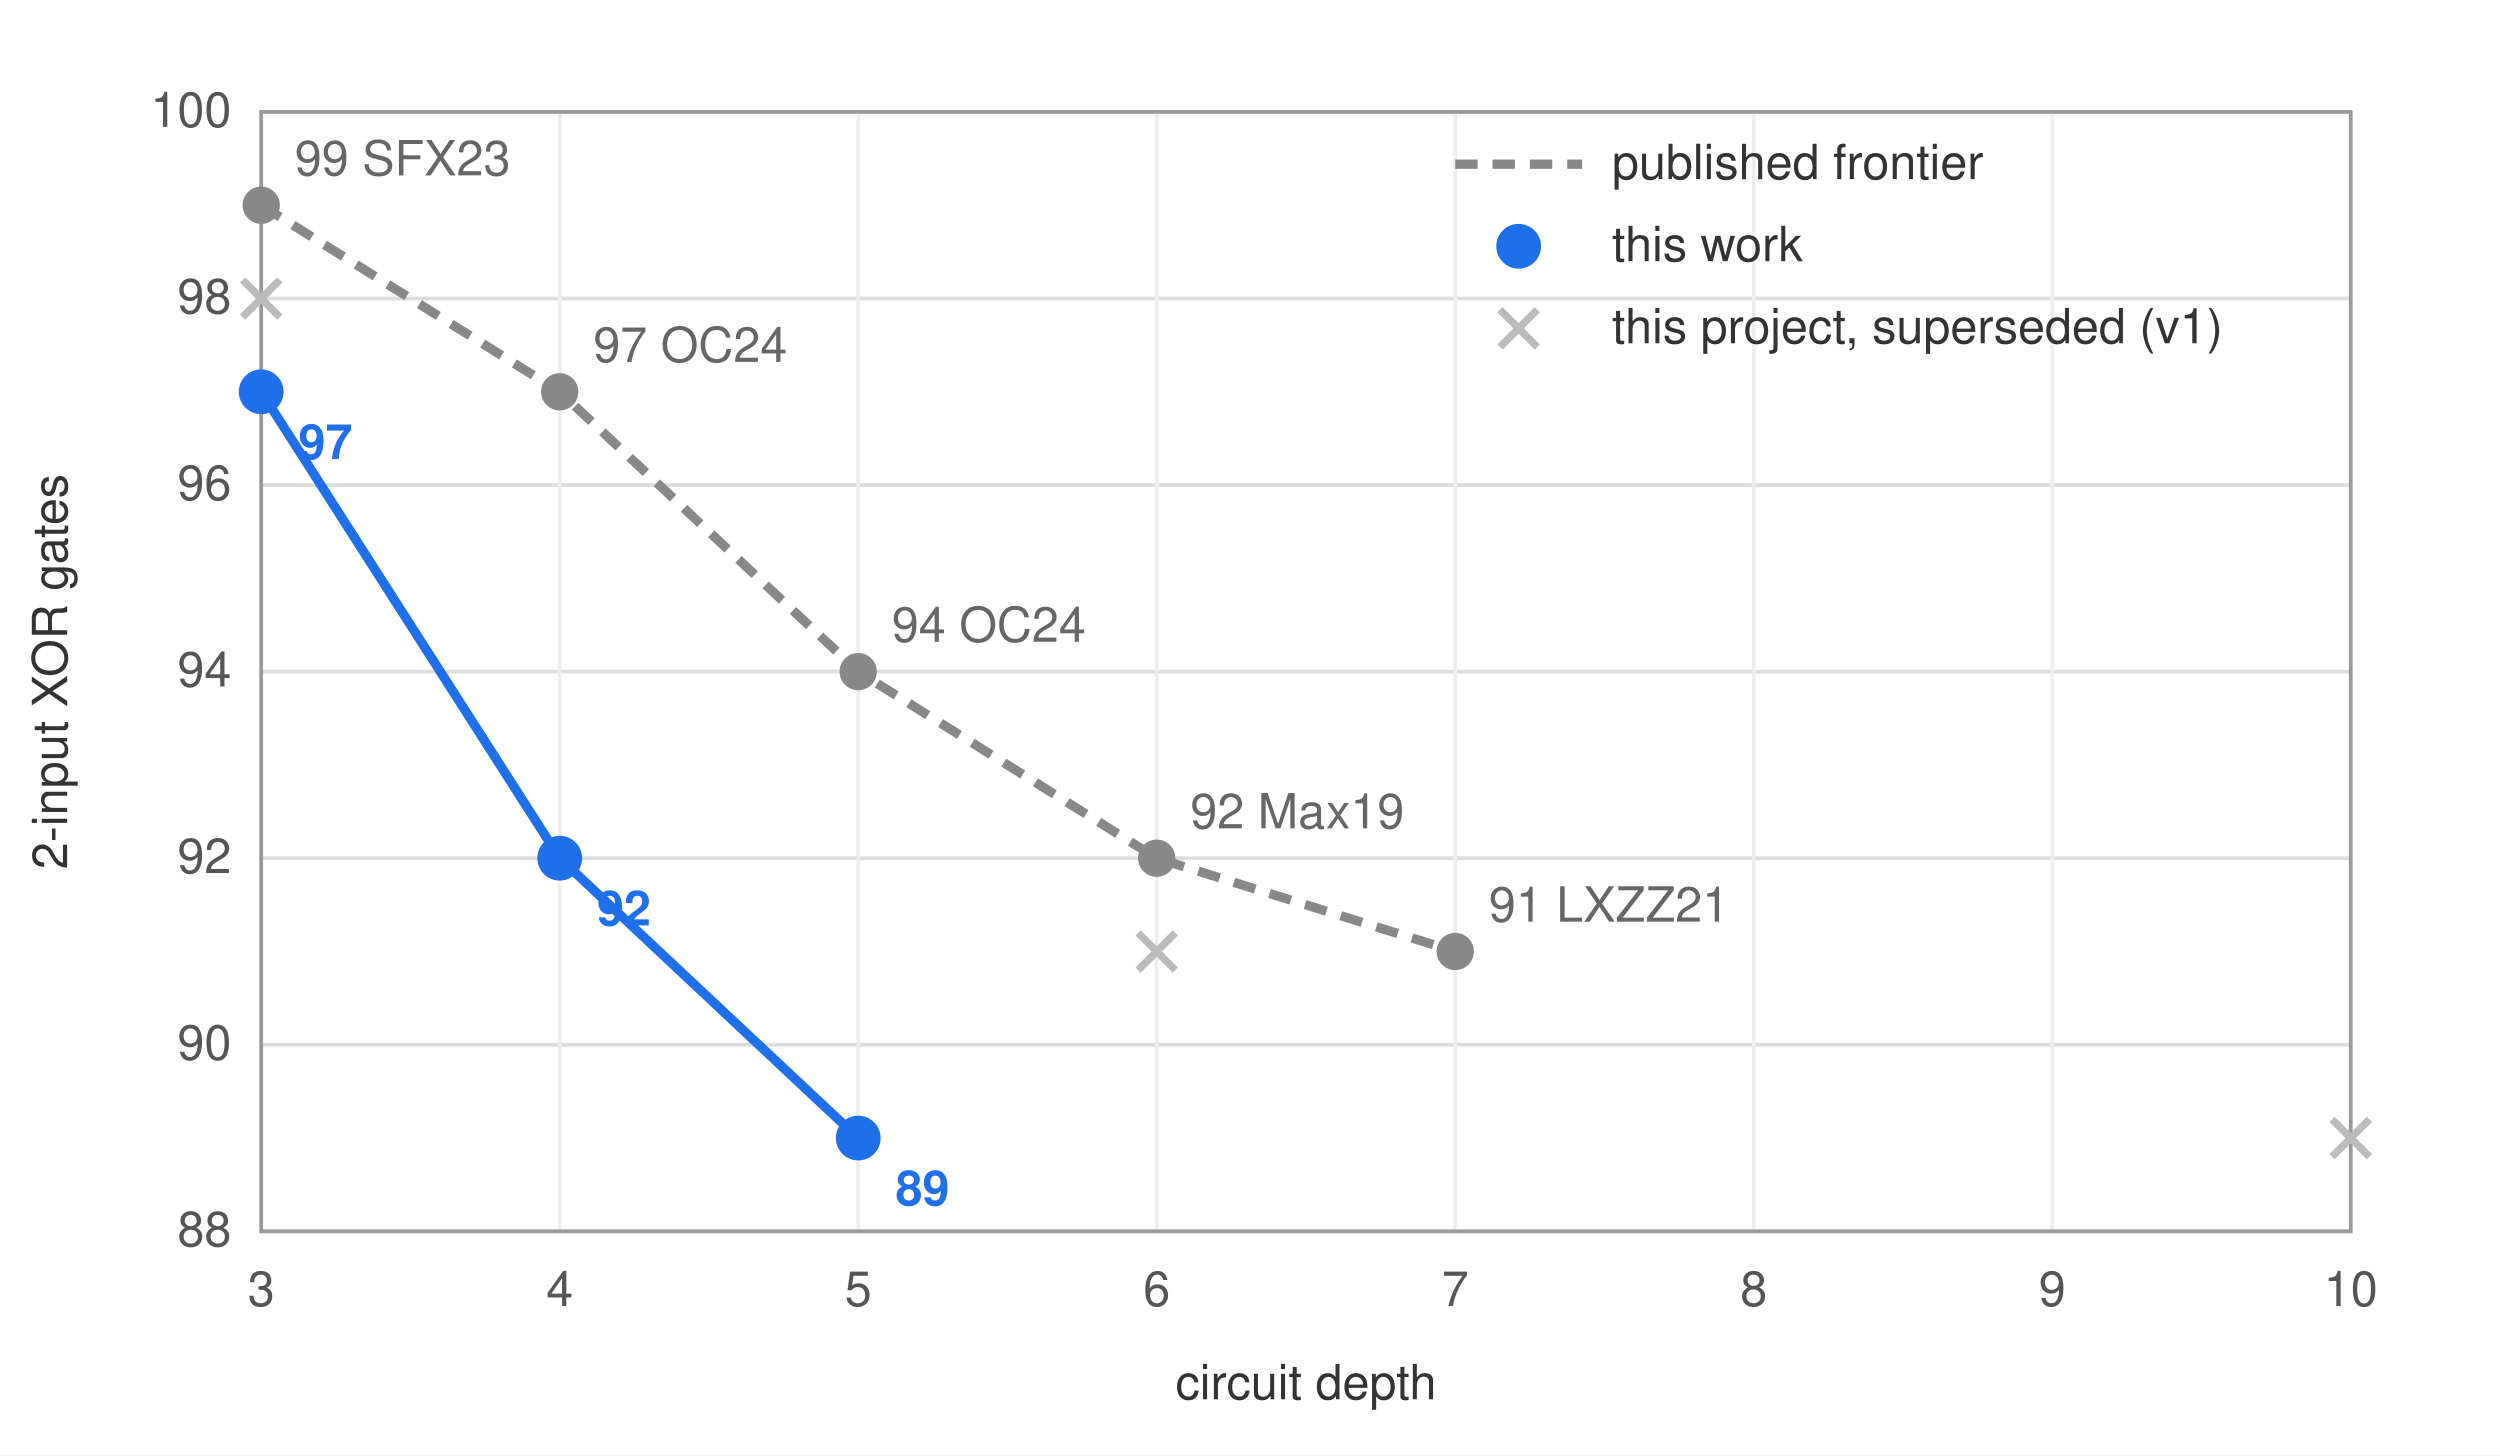
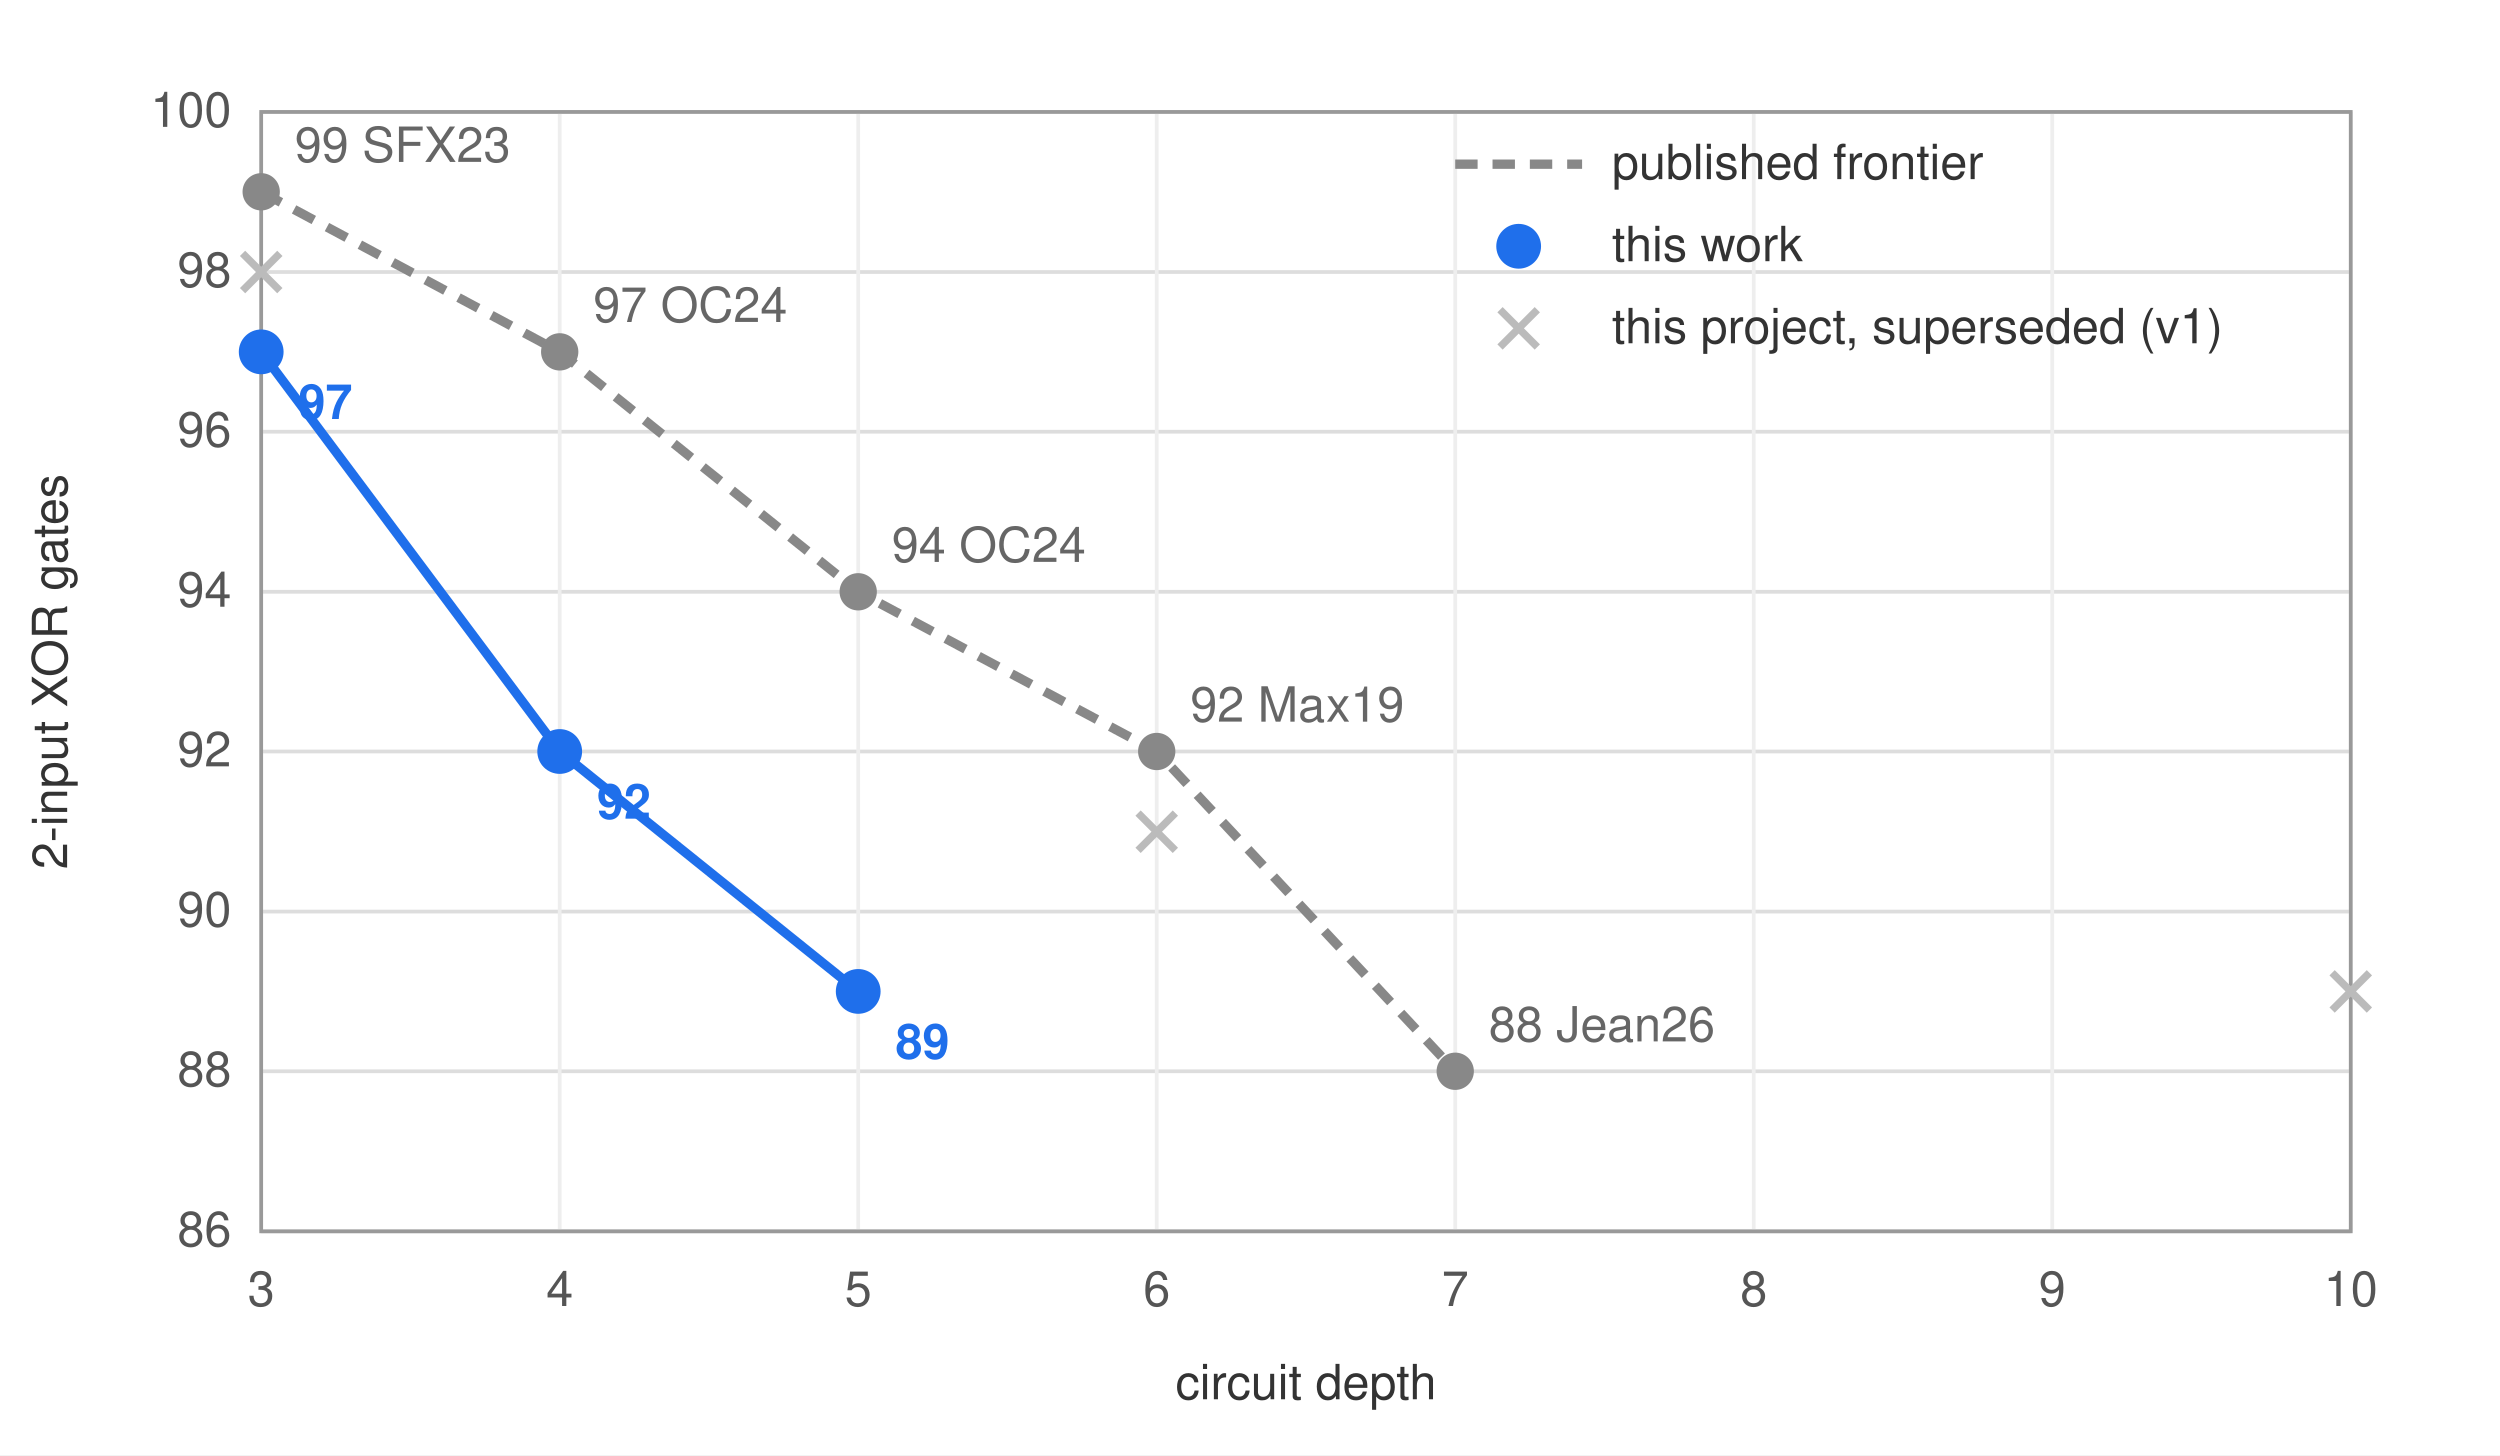
<svg xmlns="http://www.w3.org/2000/svg" viewBox="0 0 670 390" font-family="Helvetica,Arial,sans-serif" font-size="13">
  <rect x="0" y="0" width="670" height="390" fill="white" />
  <line x1="70" y1="330.0" x2="630" y2="330.0" stroke="#dddddd" stroke-width="1" />
-   <text x="62" y="334.0" text-anchor="end" fill="#555555">88</text>
-   <line x1="70" y1="280.0" x2="630" y2="280.0" stroke="#dddddd" stroke-width="1" />
-   <text x="62" y="284.0" text-anchor="end" fill="#555555">90</text>
-   <line x1="70" y1="230.0" x2="630" y2="230.0" stroke="#dddddd" stroke-width="1" />
-   <text x="62" y="234.0" text-anchor="end" fill="#555555">92</text>
-   <line x1="70" y1="180.0" x2="630" y2="180.0" stroke="#dddddd" stroke-width="1" />
-   <text x="62" y="184.0" text-anchor="end" fill="#555555">94</text>
-   <line x1="70" y1="130.0" x2="630" y2="130.0" stroke="#dddddd" stroke-width="1" />
-   <text x="62" y="134.0" text-anchor="end" fill="#555555">96</text>
-   <line x1="70" y1="80.0" x2="630" y2="80.0" stroke="#dddddd" stroke-width="1" />
-   <text x="62" y="84.0" text-anchor="end" fill="#555555">98</text>
+   <text x="62" y="334.0" text-anchor="end" fill="#555555">86</text>
+   <line x1="70" y1="287.1" x2="630" y2="287.1" stroke="#dddddd" stroke-width="1" />
+   <text x="62" y="291.1" text-anchor="end" fill="#555555">88</text>
+   <line x1="70" y1="244.3" x2="630" y2="244.3" stroke="#dddddd" stroke-width="1" />
+   <text x="62" y="248.3" text-anchor="end" fill="#555555">90</text>
+   <line x1="70" y1="201.4" x2="630" y2="201.4" stroke="#dddddd" stroke-width="1" />
+   <text x="62" y="205.4" text-anchor="end" fill="#555555">92</text>
+   <line x1="70" y1="158.6" x2="630" y2="158.6" stroke="#dddddd" stroke-width="1" />
+   <text x="62" y="162.6" text-anchor="end" fill="#555555">94</text>
+   <line x1="70" y1="115.7" x2="630" y2="115.7" stroke="#dddddd" stroke-width="1" />
+   <text x="62" y="119.7" text-anchor="end" fill="#555555">96</text>
+   <line x1="70" y1="72.9" x2="630" y2="72.9" stroke="#dddddd" stroke-width="1" />
+   <text x="62" y="76.9" text-anchor="end" fill="#555555">98</text>
  <line x1="70" y1="30.0" x2="630" y2="30.0" stroke="#dddddd" stroke-width="1" />
  <text x="62" y="34.0" text-anchor="end" fill="#555555">100</text>
  <line x1="70.0" y1="30" x2="70.0" y2="330" stroke="#eeeeee" stroke-width="1" />
  <text x="70.0" y="350" text-anchor="middle" fill="#555555">3</text>
  <line x1="150.0" y1="30" x2="150.0" y2="330" stroke="#eeeeee" stroke-width="1" />
  <text x="150.0" y="350" text-anchor="middle" fill="#555555">4</text>
  <line x1="230.0" y1="30" x2="230.0" y2="330" stroke="#eeeeee" stroke-width="1" />
  <text x="230.0" y="350" text-anchor="middle" fill="#555555">5</text>
  <line x1="310.0" y1="30" x2="310.0" y2="330" stroke="#eeeeee" stroke-width="1" />
  <text x="310.0" y="350" text-anchor="middle" fill="#555555">6</text>
  <line x1="390.0" y1="30" x2="390.0" y2="330" stroke="#eeeeee" stroke-width="1" />
  <text x="390.0" y="350" text-anchor="middle" fill="#555555">7</text>
  <line x1="470.0" y1="30" x2="470.0" y2="330" stroke="#eeeeee" stroke-width="1" />
  <text x="470.0" y="350" text-anchor="middle" fill="#555555">8</text>
  <line x1="550.0" y1="30" x2="550.0" y2="330" stroke="#eeeeee" stroke-width="1" />
  <text x="550.0" y="350" text-anchor="middle" fill="#555555">9</text>
  <line x1="630.0" y1="30" x2="630.0" y2="330" stroke="#eeeeee" stroke-width="1" />
  <text x="630.0" y="350" text-anchor="middle" fill="#555555">10</text>
  <rect x="70" y="30" width="560" height="300" fill="none" stroke="#999999" />
  <text x="350" y="375" text-anchor="middle" fill="#333333">circuit depth</text>
  <text x="18" y="180" text-anchor="middle" fill="#333333" transform="rotate(-90 18 180)">2-input XOR gates</text>
-   <polyline points="70.0,55.0 150.0,105.0 230.0,180.0 310.0,230.0 390.0,255.0" fill="none" stroke="#888888" stroke-width="2.5" stroke-dasharray="6,4" />
-   <circle cx="70.0" cy="55.0" r="5" fill="#888888" />
-   <text x="79.0" y="47.0" fill="#666666">99 SFX23</text>
-   <circle cx="150.0" cy="105.0" r="5" fill="#888888" />
-   <text x="159.0" y="97.0" fill="#666666">97 OC24</text>
-   <circle cx="230.0" cy="180.0" r="5" fill="#888888" />
-   <text x="239.0" y="172.0" fill="#666666">94 OC24</text>
-   <circle cx="310.0" cy="230.0" r="5" fill="#888888" />
-   <text x="319.0" y="222.0" fill="#666666">92 Max19</text>
-   <circle cx="390.0" cy="255.0" r="5" fill="#888888" />
-   <text x="399.0" y="247.0" fill="#666666">91 LXZZ21</text>
-   <path d="M65.0 75.0 L75.0 85.0 M65.0 85.0 L75.0 75.0" stroke="#bbbbbb" stroke-width="2" />
-   <path d="M305.0 250.0 L315.0 260.0 M305.0 260.0 L315.0 250.0" stroke="#bbbbbb" stroke-width="2" />
-   <path d="M625.0 300.0 L635.0 310.0 M625.0 310.0 L635.0 300.0" stroke="#bbbbbb" stroke-width="2" />
-   <polyline points="70.0,105.0 150.0,230.0 230.0,305.0" fill="none" stroke="#1f6feb" stroke-width="2.5" />
-   <circle cx="70.0" cy="105.0" r="6" fill="#1f6feb" />
-   <text x="80.0" y="123.0" font-weight="bold" fill="#1f6feb">97</text>
-   <circle cx="150.0" cy="230.0" r="6" fill="#1f6feb" />
-   <text x="160.0" y="248.0" font-weight="bold" fill="#1f6feb">92</text>
-   <circle cx="230.0" cy="305.0" r="6" fill="#1f6feb" />
-   <text x="240.0" y="323.0" font-weight="bold" fill="#1f6feb">89</text>
+   <polyline points="70.0,51.4 150.0,94.3 230.0,158.6 310.0,201.4 390.0,287.1" fill="none" stroke="#888888" stroke-width="2.5" stroke-dasharray="6,4" />
+   <circle cx="70.0" cy="51.4" r="5" fill="#888888" />
+   <text x="79.0" y="43.4" fill="#666666">99 SFX23</text>
+   <circle cx="150.0" cy="94.3" r="5" fill="#888888" />
+   <text x="159.0" y="86.3" fill="#666666">97 OC24</text>
+   <circle cx="230.0" cy="158.6" r="5" fill="#888888" />
+   <text x="239.0" y="150.6" fill="#666666">94 OC24</text>
+   <circle cx="310.0" cy="201.4" r="5" fill="#888888" />
+   <text x="319.0" y="193.4" fill="#666666">92 Max19</text>
+   <circle cx="390.0" cy="287.1" r="5" fill="#888888" />
+   <text x="399.0" y="279.1" fill="#666666">88 Jean26</text>
+   <path d="M65.0 67.9 L75.0 77.9 M65.0 77.9 L75.0 67.9" stroke="#bbbbbb" stroke-width="2" />
+   <path d="M305.0 217.9 L315.0 227.9 M305.0 227.9 L315.0 217.9" stroke="#bbbbbb" stroke-width="2" />
+   <path d="M625.0 260.7 L635.0 270.7 M625.0 270.7 L635.0 260.7" stroke="#bbbbbb" stroke-width="2" />
+   <polyline points="70.0,94.3 150.0,201.4 230.0,265.7" fill="none" stroke="#1f6feb" stroke-width="2.5" />
+   <circle cx="70.0" cy="94.3" r="6" fill="#1f6feb" />
+   <text x="80.0" y="112.3" font-weight="bold" fill="#1f6feb">97</text>
+   <circle cx="150.0" cy="201.4" r="6" fill="#1f6feb" />
+   <text x="160.0" y="219.4" font-weight="bold" fill="#1f6feb">92</text>
+   <circle cx="230.0" cy="265.7" r="6" fill="#1f6feb" />
+   <text x="240.0" y="283.7" font-weight="bold" fill="#1f6feb">89</text>
  <line x1="390" y1="44" x2="424" y2="44" stroke="#888888" stroke-width="2.5" stroke-dasharray="6,4" />
  <text x="432" y="48" fill="#333333">published frontier</text>
  <circle cx="407" cy="66" r="6" fill="#1f6feb" />
  <text x="432" y="70" fill="#333333">this work</text>
  <path d="M402 83 L412 93 M402 93 L412 83" stroke="#bbbbbb" stroke-width="2" />
  <text x="432" y="92" fill="#333333">this project, superseded (v1)</text>
</svg>
